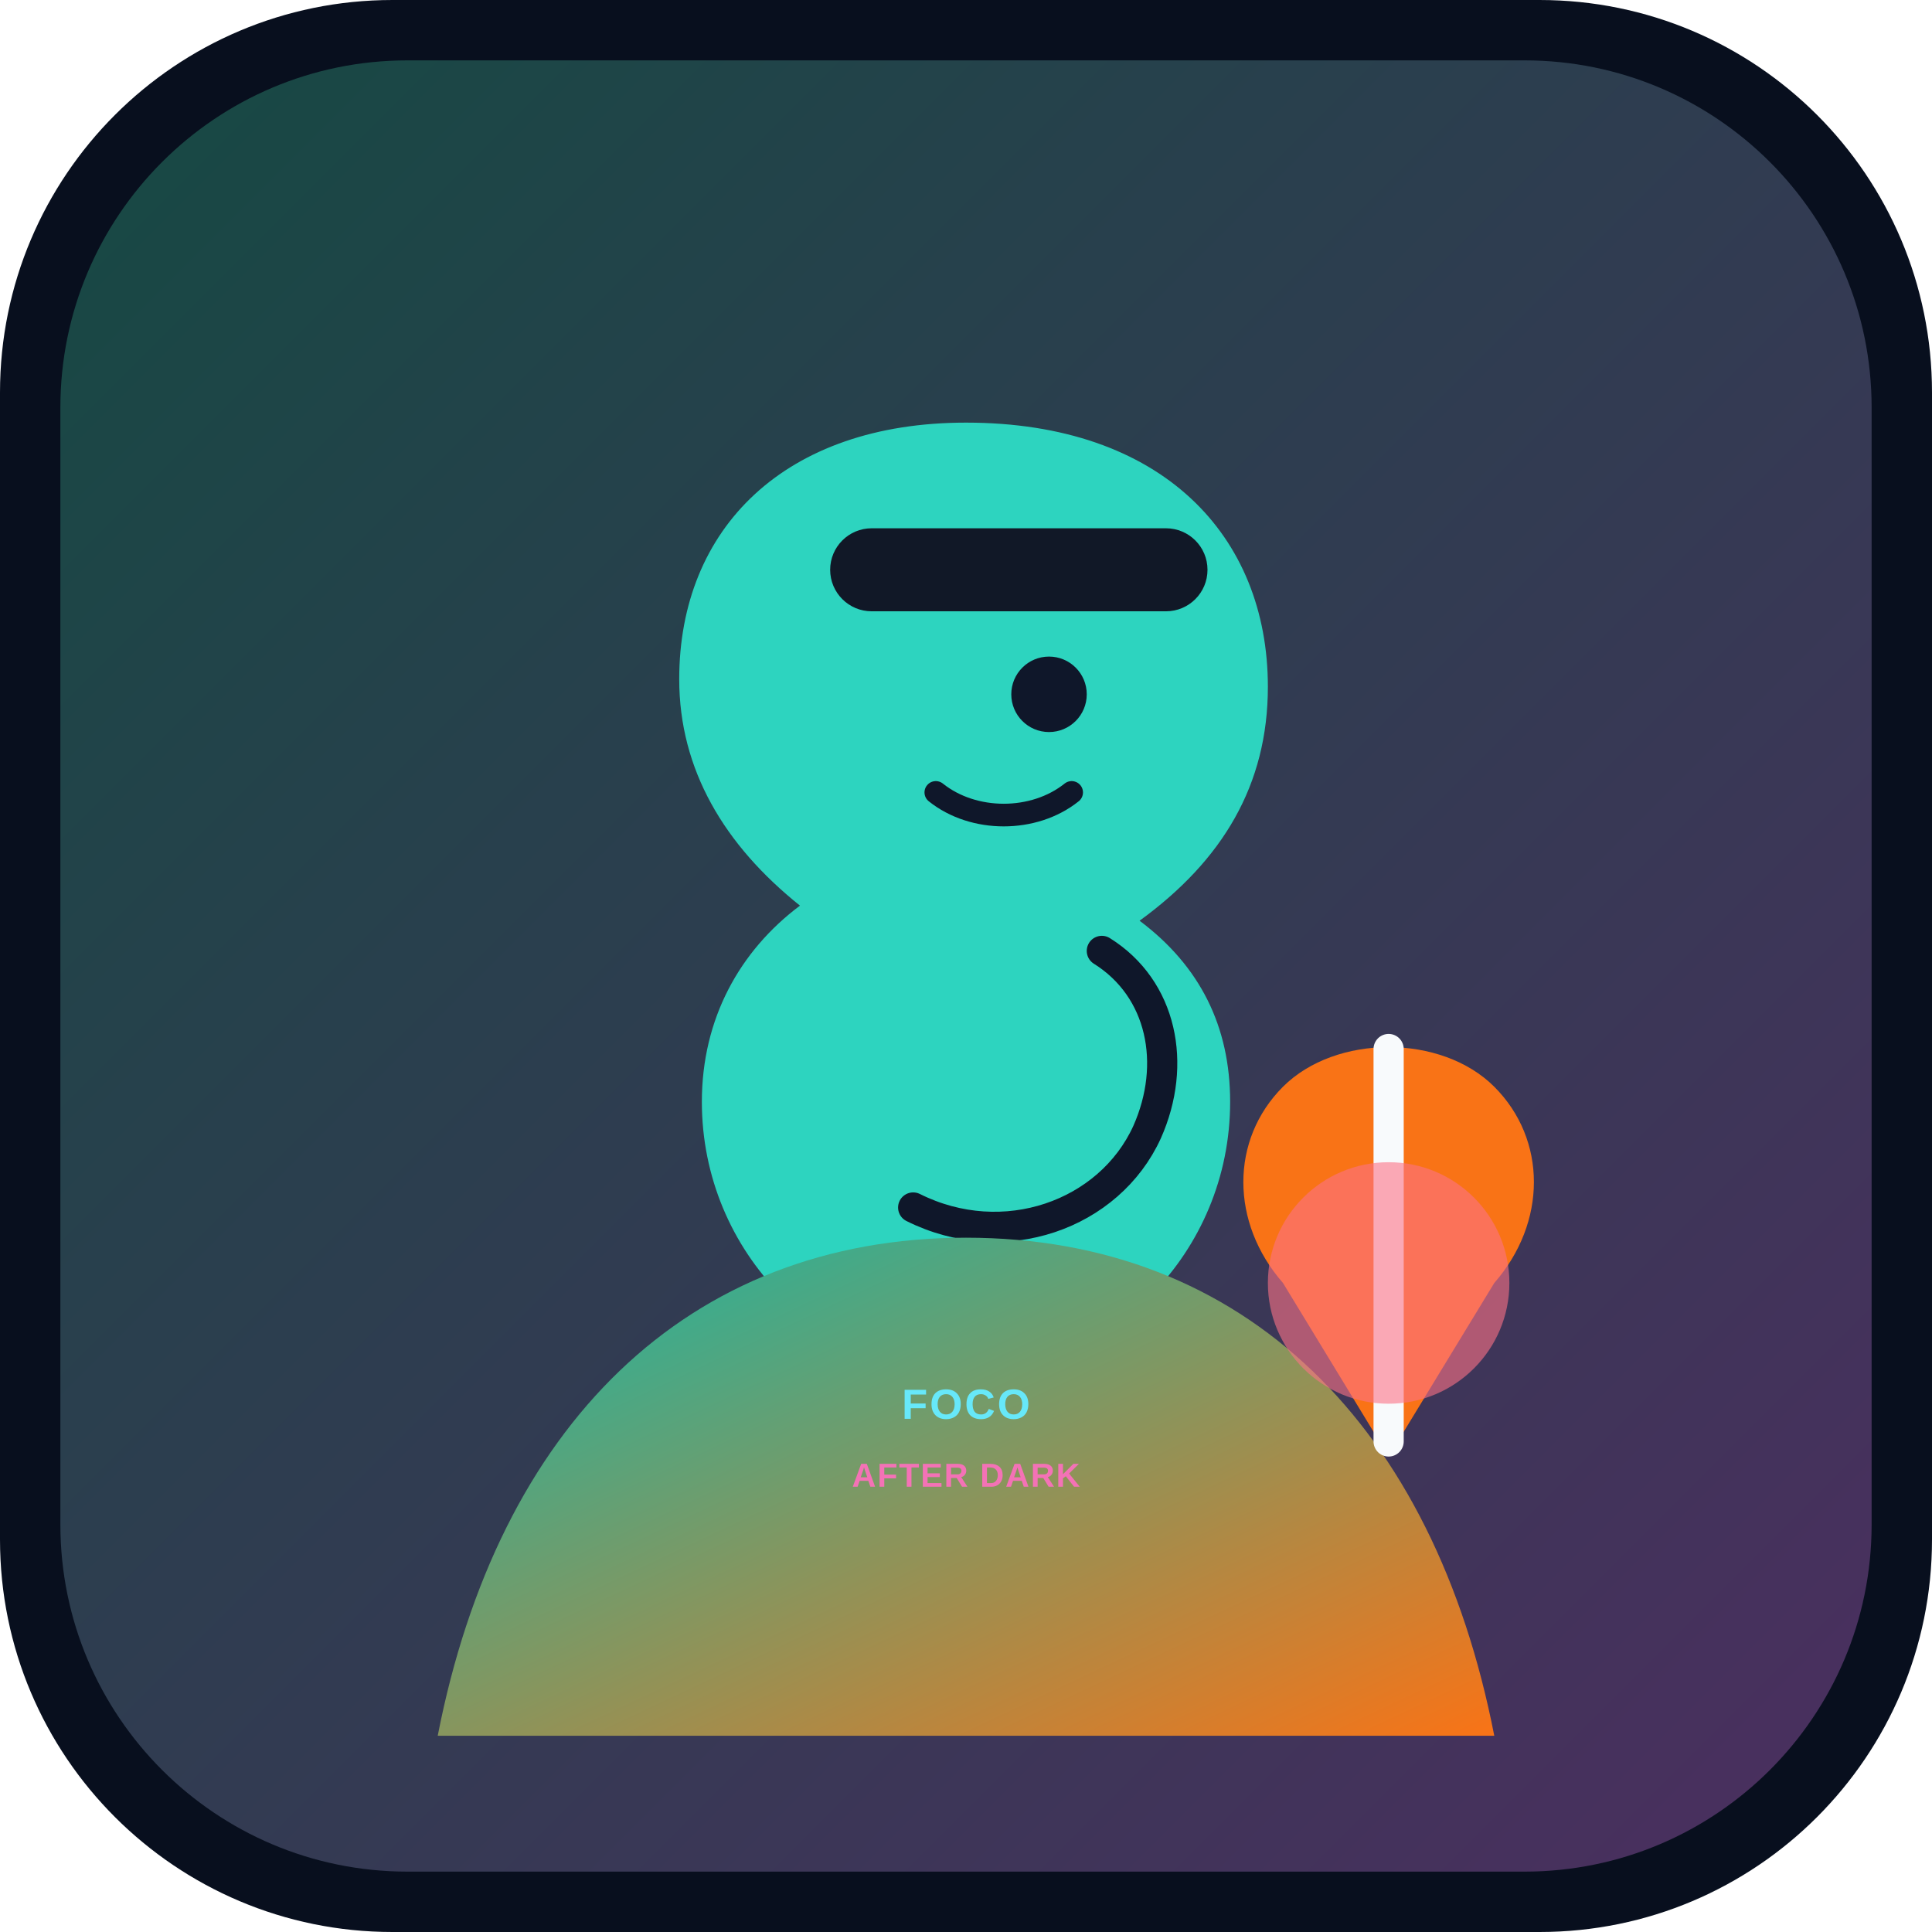
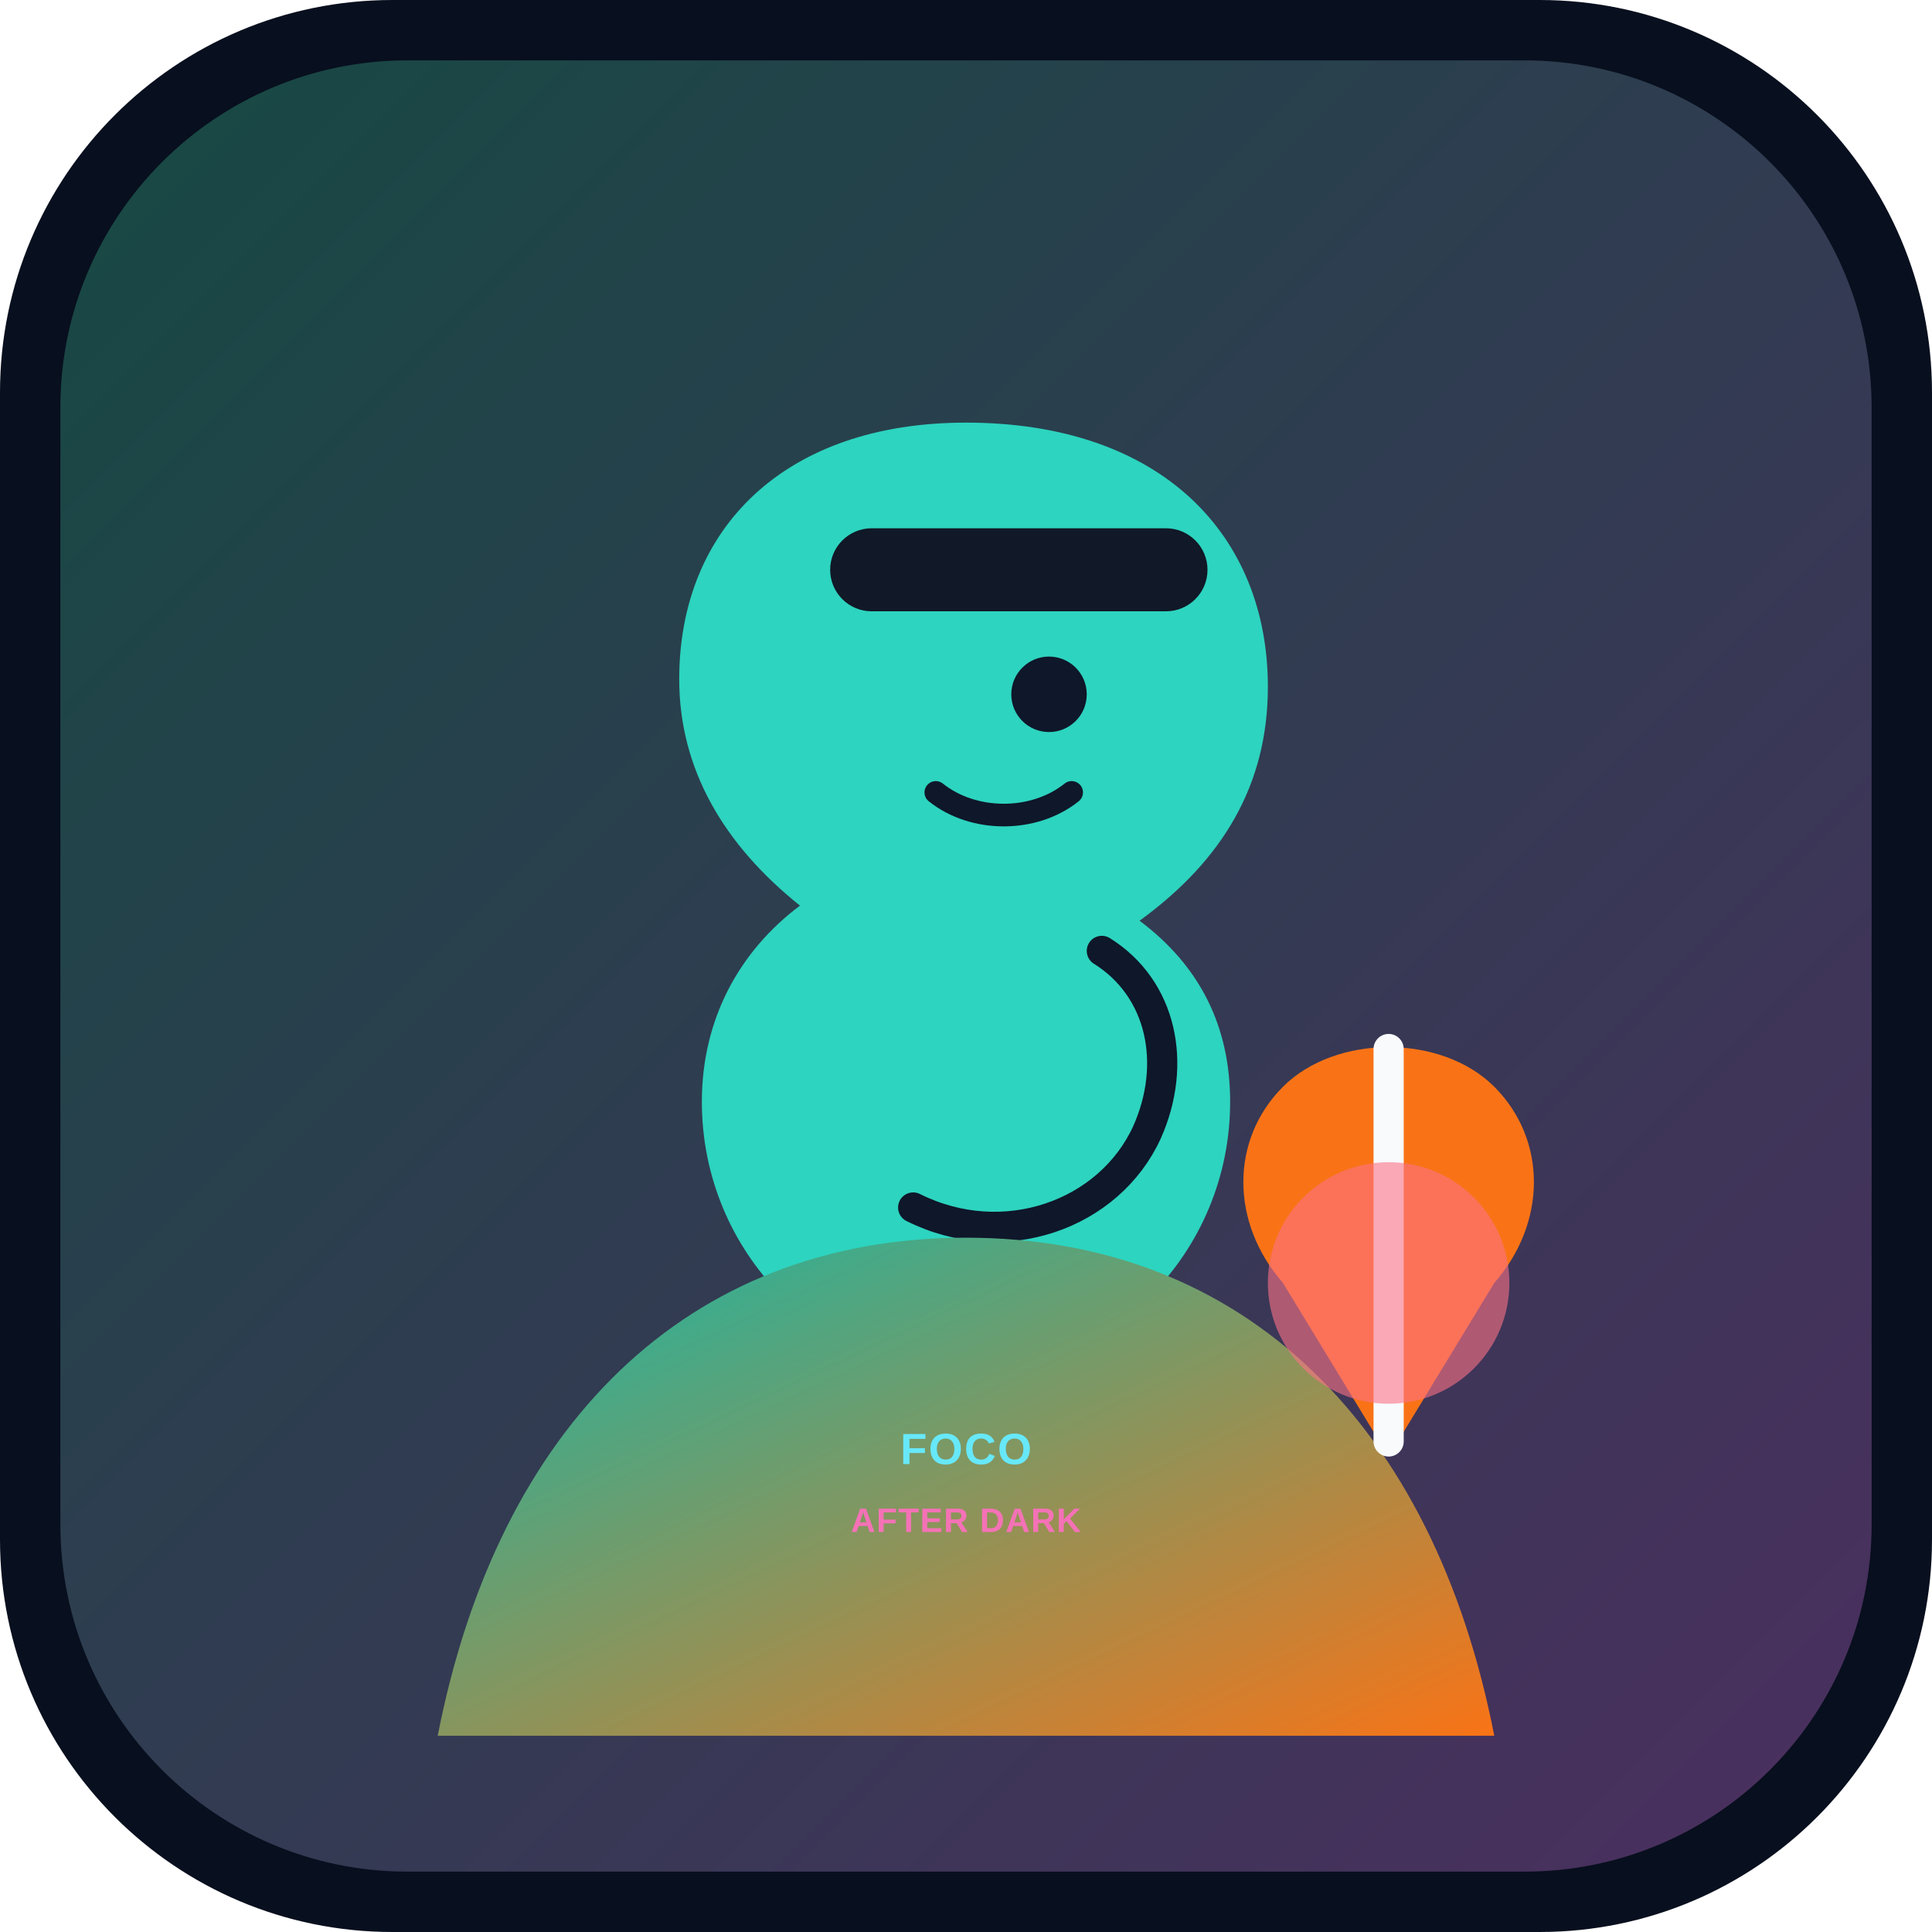
<svg xmlns="http://www.w3.org/2000/svg" viewBox="0 0 256 256" role="img" aria-label="Sauced Seahorse">
  <defs>
    <linearGradient id="bg" x1="0" y1="0" x2="1" y2="1">
      <stop offset="0%" stop-color="#34d399" stop-opacity="0.30" />
      <stop offset="100%" stop-color="#e879f9" stop-opacity="0.30" />
    </linearGradient>
    <linearGradient id="shirt" x1="0" y1="0" x2="1" y2="1">
      <stop offset="0%" stop-color="#14b8a6" />
      <stop offset="100%" stop-color="#f97316" />
    </linearGradient>
  </defs>
  <rect width="256" height="256" rx="52" fill="#080f1e" />
  <rect x="8" y="8" width="240" height="240" rx="46" fill="url(#bg)" />
  <path d="M128 56c26 0 40 15 40 35 0 13-6 23-17 31 8 6 12 14 12 24 0 20-16 36-35 36s-35-16-35-36c0-11 5-20 13-26-10-8-16-18-16-30 0-20 14-34 38-34z" fill="#2dd4bf" />
  <circle cx="139" cy="92" r="5" fill="#0f172a" />
  <path d="M124 105c5 4 13 4 18 0" fill="none" stroke="#0f172a" stroke-width="3" stroke-linecap="round" />
  <path d="M146 126c8 5 10 15 6 24-5 11-19 16-31 10" fill="none" stroke="#0f172a" stroke-width="4" stroke-linecap="round" />
  <rect x="110" y="70" width="50" height="11" rx="5.5" fill="#111827" />
  <rect x="84" y="176" width="88" height="52" rx="15" fill="#0b1220" opacity="0.88" />
  <path d="M58 230c8-41 33-66 70-66s62 25 70 66" fill="url(#shirt)" />
-   <text x="128" y="188" text-anchor="middle" font-family="Arial, sans-serif" font-size="5.6" font-weight="700" fill="#67e8f9" letter-spacing="0.28">FOCO</text>
-   <text x="128" y="197" text-anchor="middle" font-family="Arial, sans-serif" font-size="4.4" font-weight="700" fill="#f472b6" letter-spacing="0.18">AFTER DARK</text>
+   <text x="128" y="194" text-anchor="middle" font-family="Arial, sans-serif" font-size="5.8" font-weight="700" fill="#67e8f9" letter-spacing="0.22">FOCO</text>
+   <text x="128" y="203" text-anchor="middle" font-family="Arial, sans-serif" font-size="4.5" font-weight="700" fill="#f472b6" letter-spacing="0.14">AFTER DARK</text>
  <path d="M170 144c7-7 21-7 28 0 7 7 7 18 0 26l-14 23-14-23c-7-8-7-19 0-26z" fill="#f97316" />
  <path d="M184 139v52" stroke="#f8fafc" stroke-width="4" stroke-linecap="round" />
  <circle cx="184" cy="170" r="16" fill="#fb7185" opacity="0.6" />
</svg>
